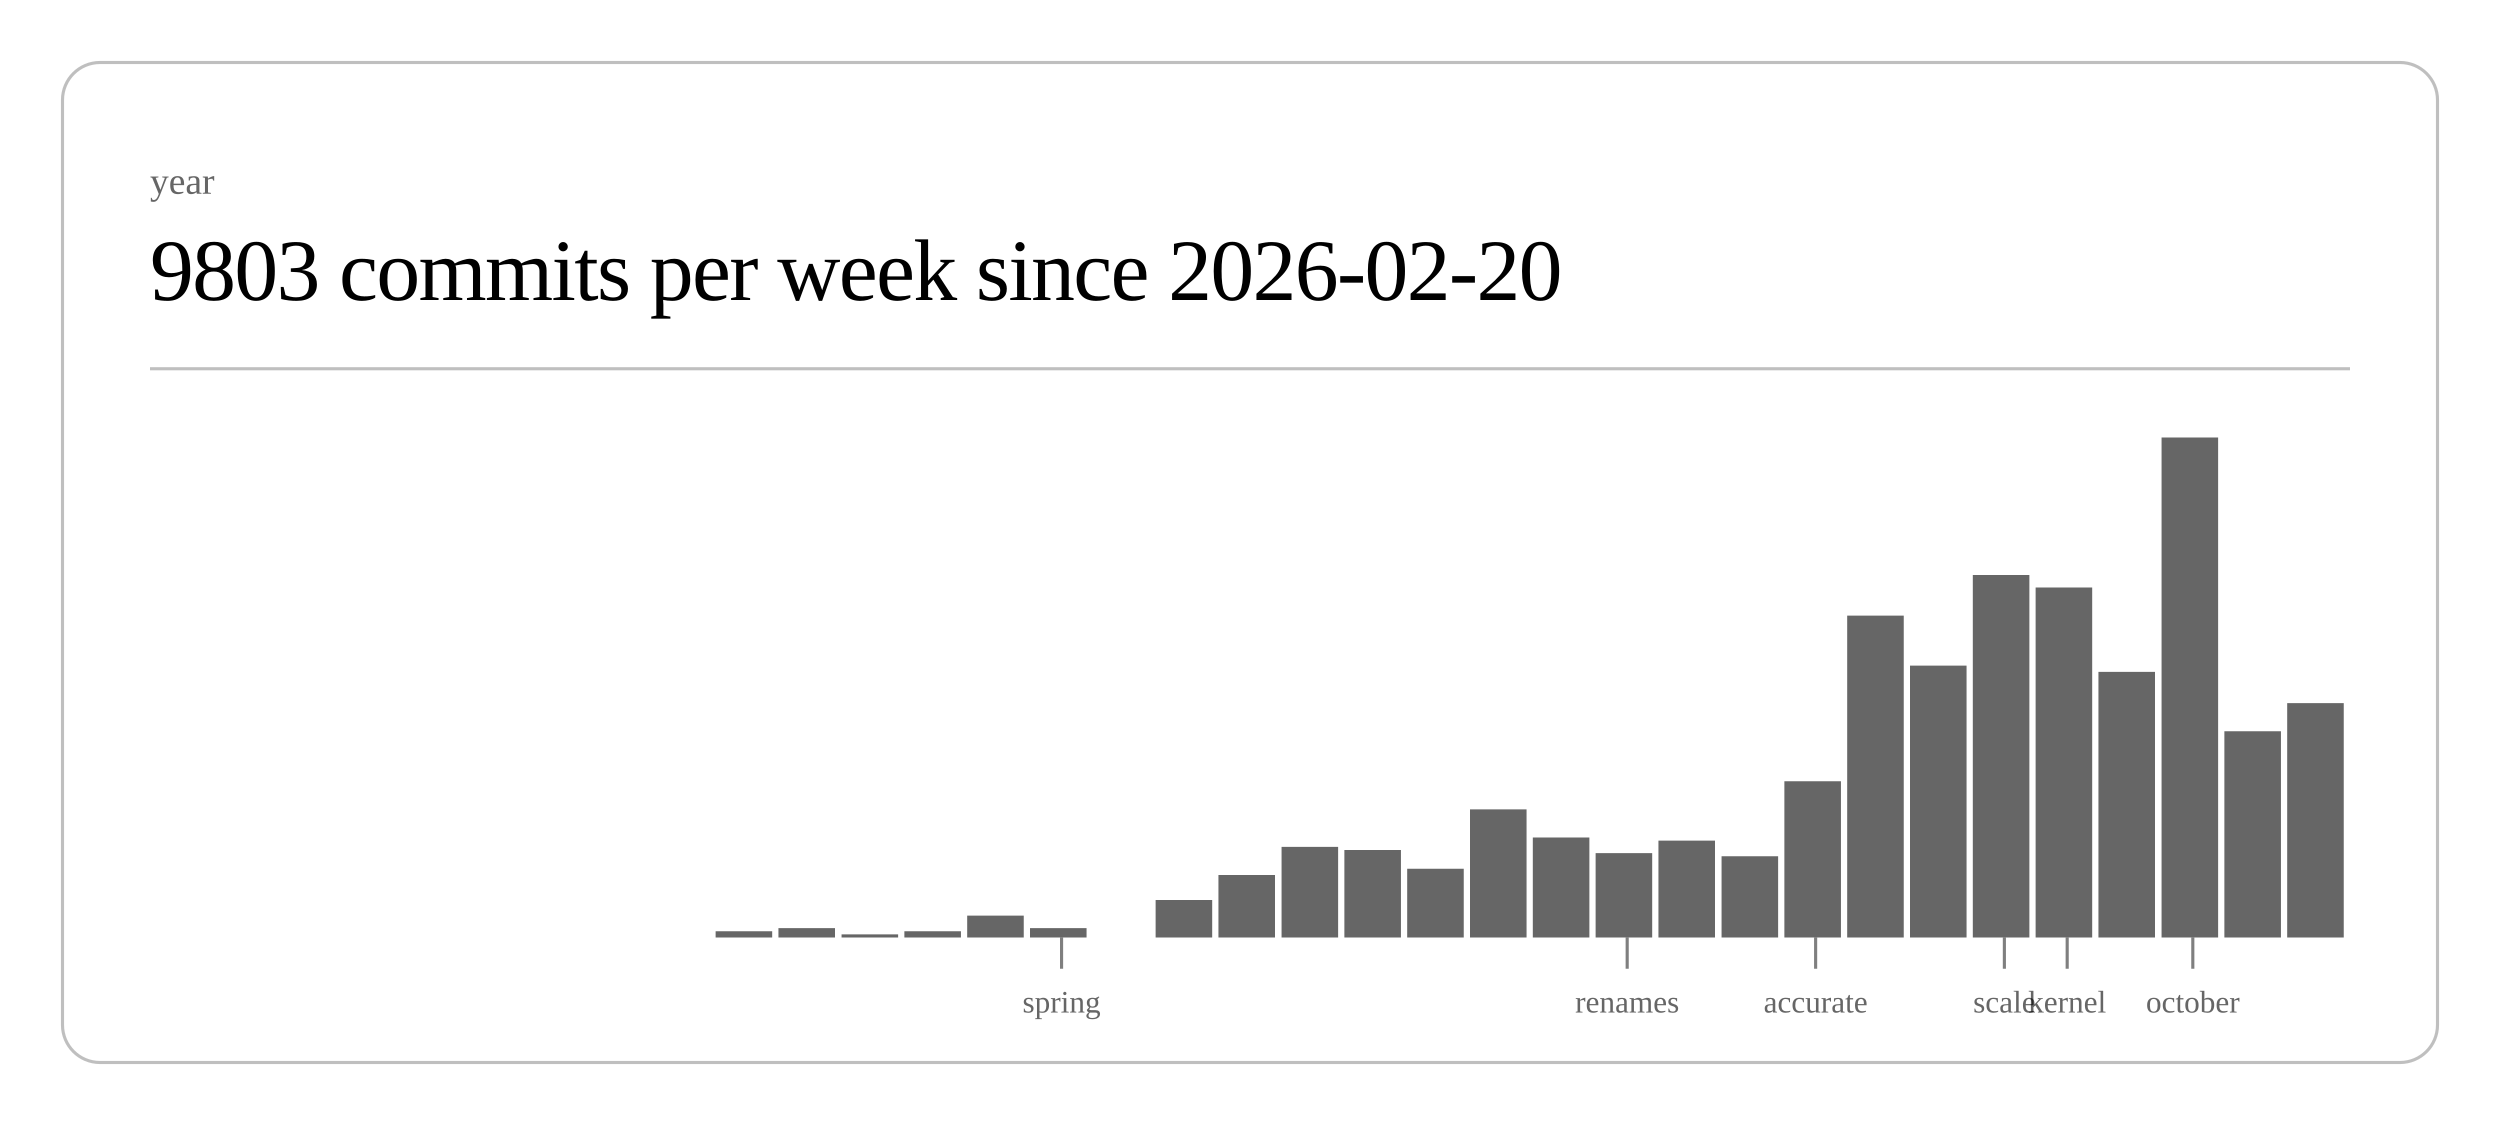
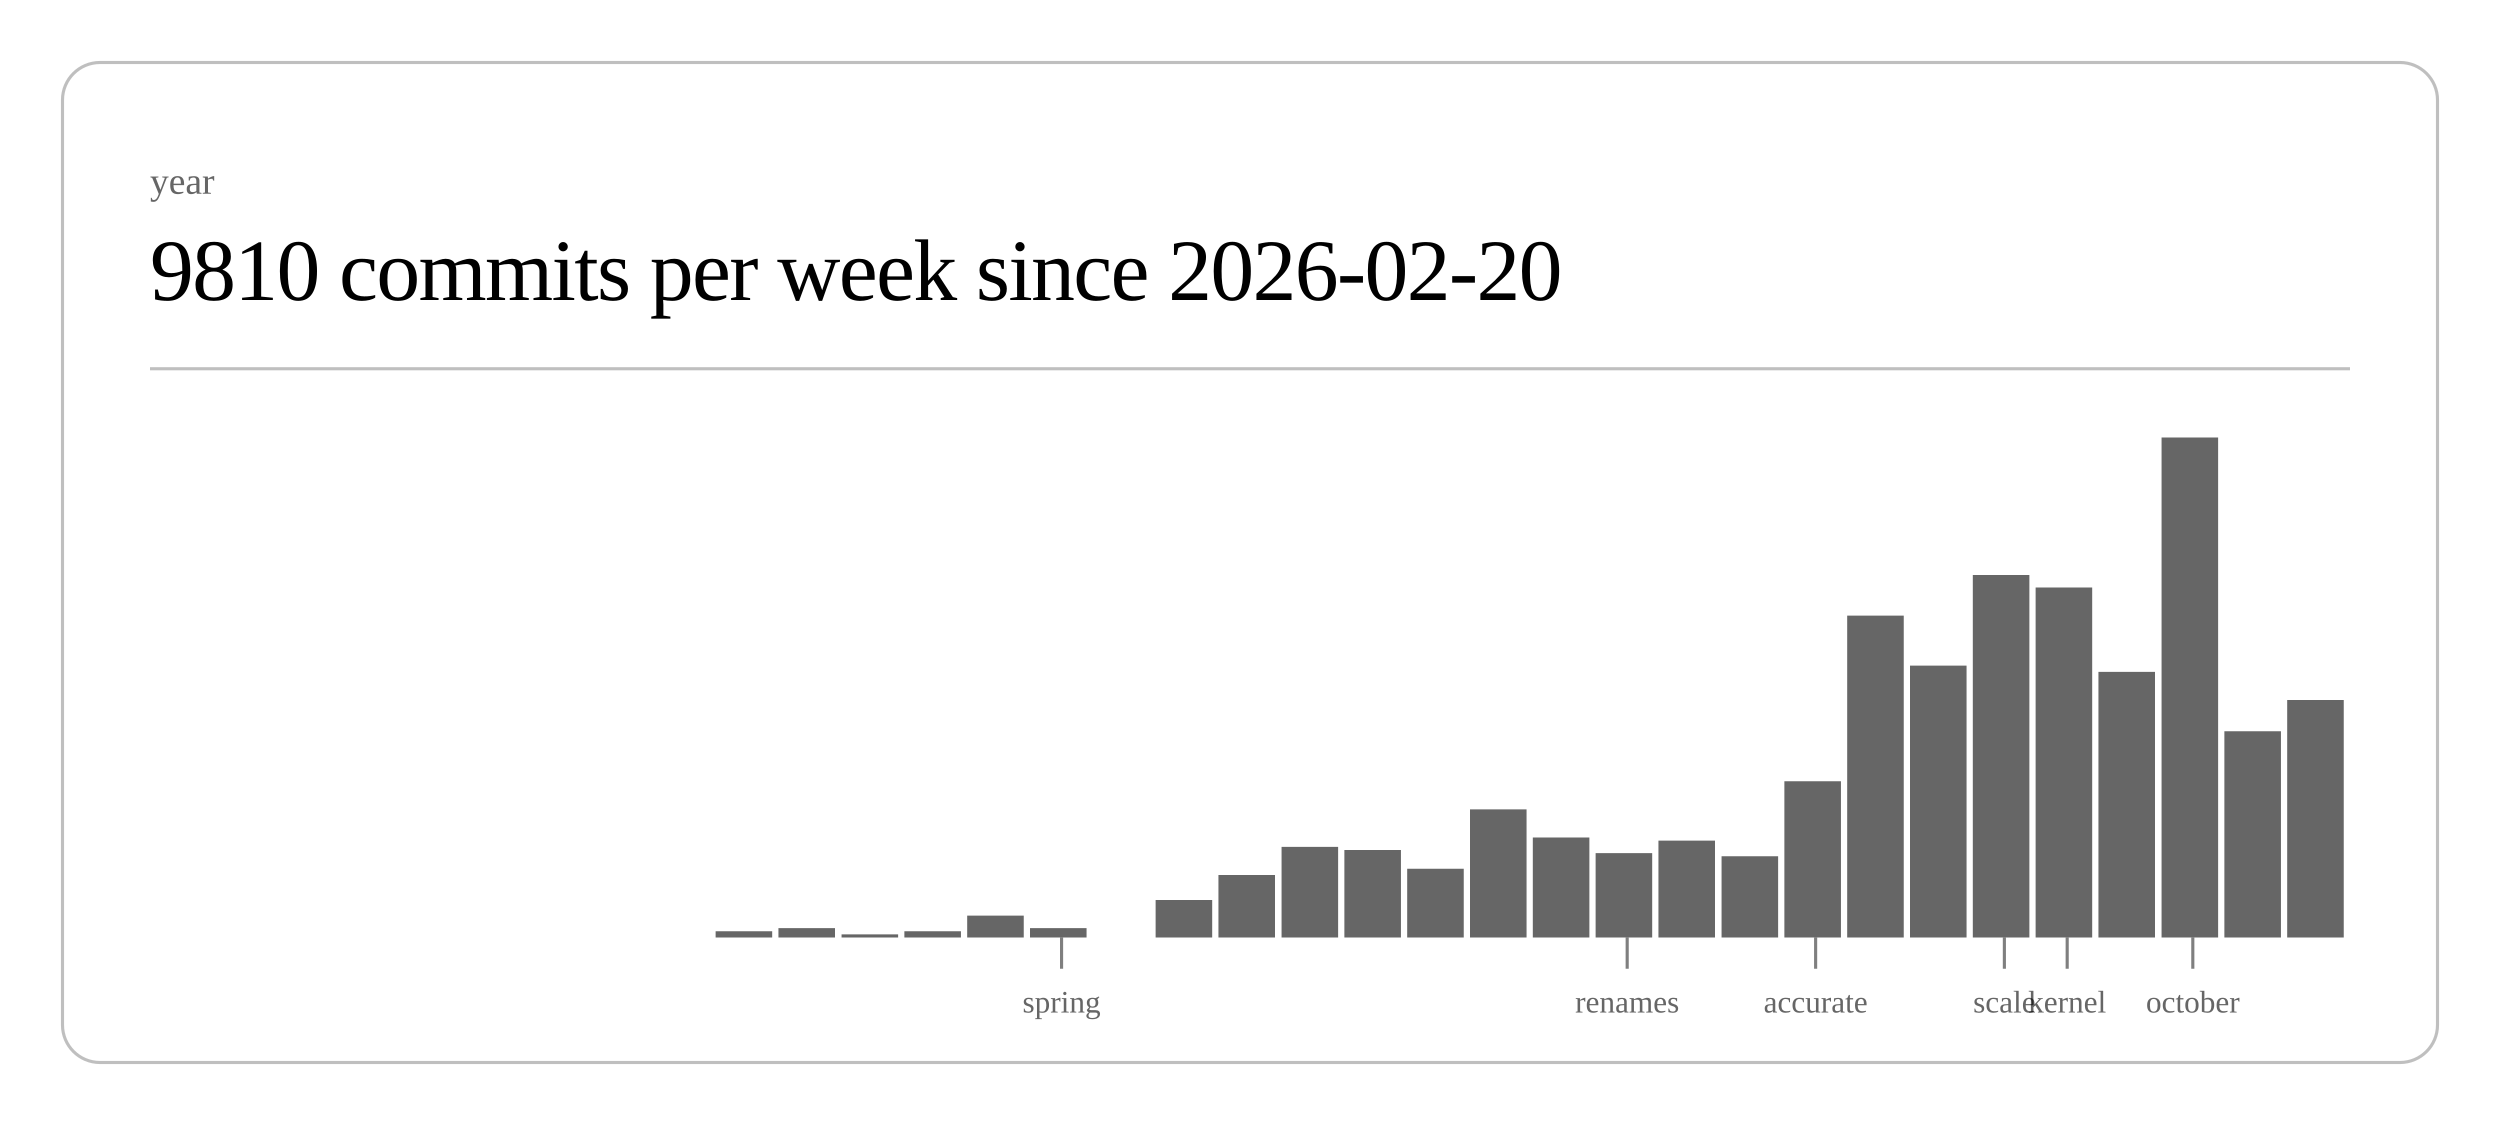
<svg xmlns="http://www.w3.org/2000/svg" class="post-header-svg" viewBox="0 0 800 360" width="800" height="360">
  <rect x="20" y="20" width="760" height="320" rx="12" ry="12" fill="none" stroke="currentColor" stroke-width="1" opacity="0.25" />
  <text fill="currentColor" x="48" y="62" font-size="12" opacity="0.6">year</text>
-   <text fill="currentColor" x="48" y="96" font-size="28" font-weight="300" letter-spacing="-0.5">9803 commits per week since 2026-02-20</text>
+   <text fill="currentColor" x="48" y="96" font-size="28" font-weight="300" letter-spacing="-0.5">9810 commits per week since 2026-02-20</text>
  <line stroke="currentColor" x1="48" y1="118" x2="752" y2="118" stroke-width="1" opacity="0.25" />
  <rect x="229.0" y="298" width="18.1" height="2" fill="currentColor" opacity="0.6" />
  <rect x="249.1" y="297" width="18.1" height="3" fill="currentColor" opacity="0.6" />
  <rect x="269.3" y="299" width="18.1" height="1" fill="currentColor" opacity="0.6" />
  <rect x="289.4" y="298" width="18.1" height="2" fill="currentColor" opacity="0.6" />
  <rect x="309.5" y="293" width="18.1" height="7" fill="currentColor" opacity="0.6" />
  <rect x="329.6" y="297" width="18.1" height="3" fill="currentColor" opacity="0.6" />
  <rect x="369.8" y="288" width="18.1" height="12" fill="currentColor" opacity="0.6" />
  <rect x="389.9" y="280" width="18.1" height="20" fill="currentColor" opacity="0.6" />
  <rect x="410.1" y="271" width="18.1" height="29" fill="currentColor" opacity="0.6" />
  <rect x="430.2" y="272" width="18.1" height="28" fill="currentColor" opacity="0.6" />
  <rect x="450.3" y="278" width="18.1" height="22" fill="currentColor" opacity="0.6" />
  <rect x="470.4" y="259" width="18.1" height="41" fill="currentColor" opacity="0.6" />
  <rect x="490.5" y="268" width="18.1" height="32" fill="currentColor" opacity="0.6" />
  <rect x="510.6" y="273" width="18.1" height="27" fill="currentColor" opacity="0.6" />
  <rect x="530.7" y="269" width="18.1" height="31" fill="currentColor" opacity="0.6" />
  <rect x="550.9" y="274" width="18.1" height="26" fill="currentColor" opacity="0.6" />
  <rect x="571.0" y="250" width="18.1" height="50" fill="currentColor" opacity="0.6" />
  <rect x="591.1" y="197" width="18.1" height="103" fill="currentColor" opacity="0.6" />
  <rect x="611.2" y="213" width="18.1" height="87" fill="currentColor" opacity="0.6" />
  <rect x="631.3" y="184" width="18.1" height="116" fill="currentColor" opacity="0.6" />
  <rect x="651.4" y="188" width="18.1" height="112" fill="currentColor" opacity="0.6" />
  <rect x="671.5" y="215" width="18.1" height="85" fill="currentColor" opacity="0.6" />
  <rect x="691.7" y="140" width="18.1" height="160" fill="currentColor" opacity="0.6" />
  <rect x="711.8" y="234" width="18.1" height="66" fill="currentColor" opacity="0.6" />
-   <rect x="731.9" y="225" width="18.1" height="75" fill="currentColor" opacity="0.6" />
+   <rect x="731.9" y="224" width="18.1" height="76" fill="currentColor" opacity="0.6" />
  <line stroke="currentColor" x1="339.7" y1="300" x2="339.7" y2="310" stroke-width="1" opacity="0.5" />
  <text fill="currentColor" x="339.7" y="324" font-size="10" opacity="0.6" text-anchor="middle">spring</text>
  <line stroke="currentColor" x1="520.7" y1="300" x2="520.7" y2="310" stroke-width="1" opacity="0.5" />
  <text fill="currentColor" x="520.7" y="324" font-size="10" opacity="0.6" text-anchor="middle">renames</text>
  <line stroke="currentColor" x1="581.0" y1="300" x2="581.0" y2="310" stroke-width="1" opacity="0.5" />
  <text fill="currentColor" x="581.0" y="324" font-size="10" opacity="0.6" text-anchor="middle">accurate</text>
  <line stroke="currentColor" x1="641.4" y1="300" x2="641.4" y2="310" stroke-width="1" opacity="0.5" />
  <text fill="currentColor" x="641.4" y="324" font-size="10" opacity="0.6" text-anchor="middle">scale</text>
  <line stroke="currentColor" x1="661.5" y1="300" x2="661.5" y2="310" stroke-width="1" opacity="0.5" />
  <text fill="currentColor" x="661.5" y="324" font-size="10" opacity="0.6" text-anchor="middle">kernel</text>
  <line stroke="currentColor" x1="701.7" y1="300" x2="701.7" y2="310" stroke-width="1" opacity="0.5" />
  <text fill="currentColor" x="701.7" y="324" font-size="10" opacity="0.6" text-anchor="middle">october</text>
</svg>
